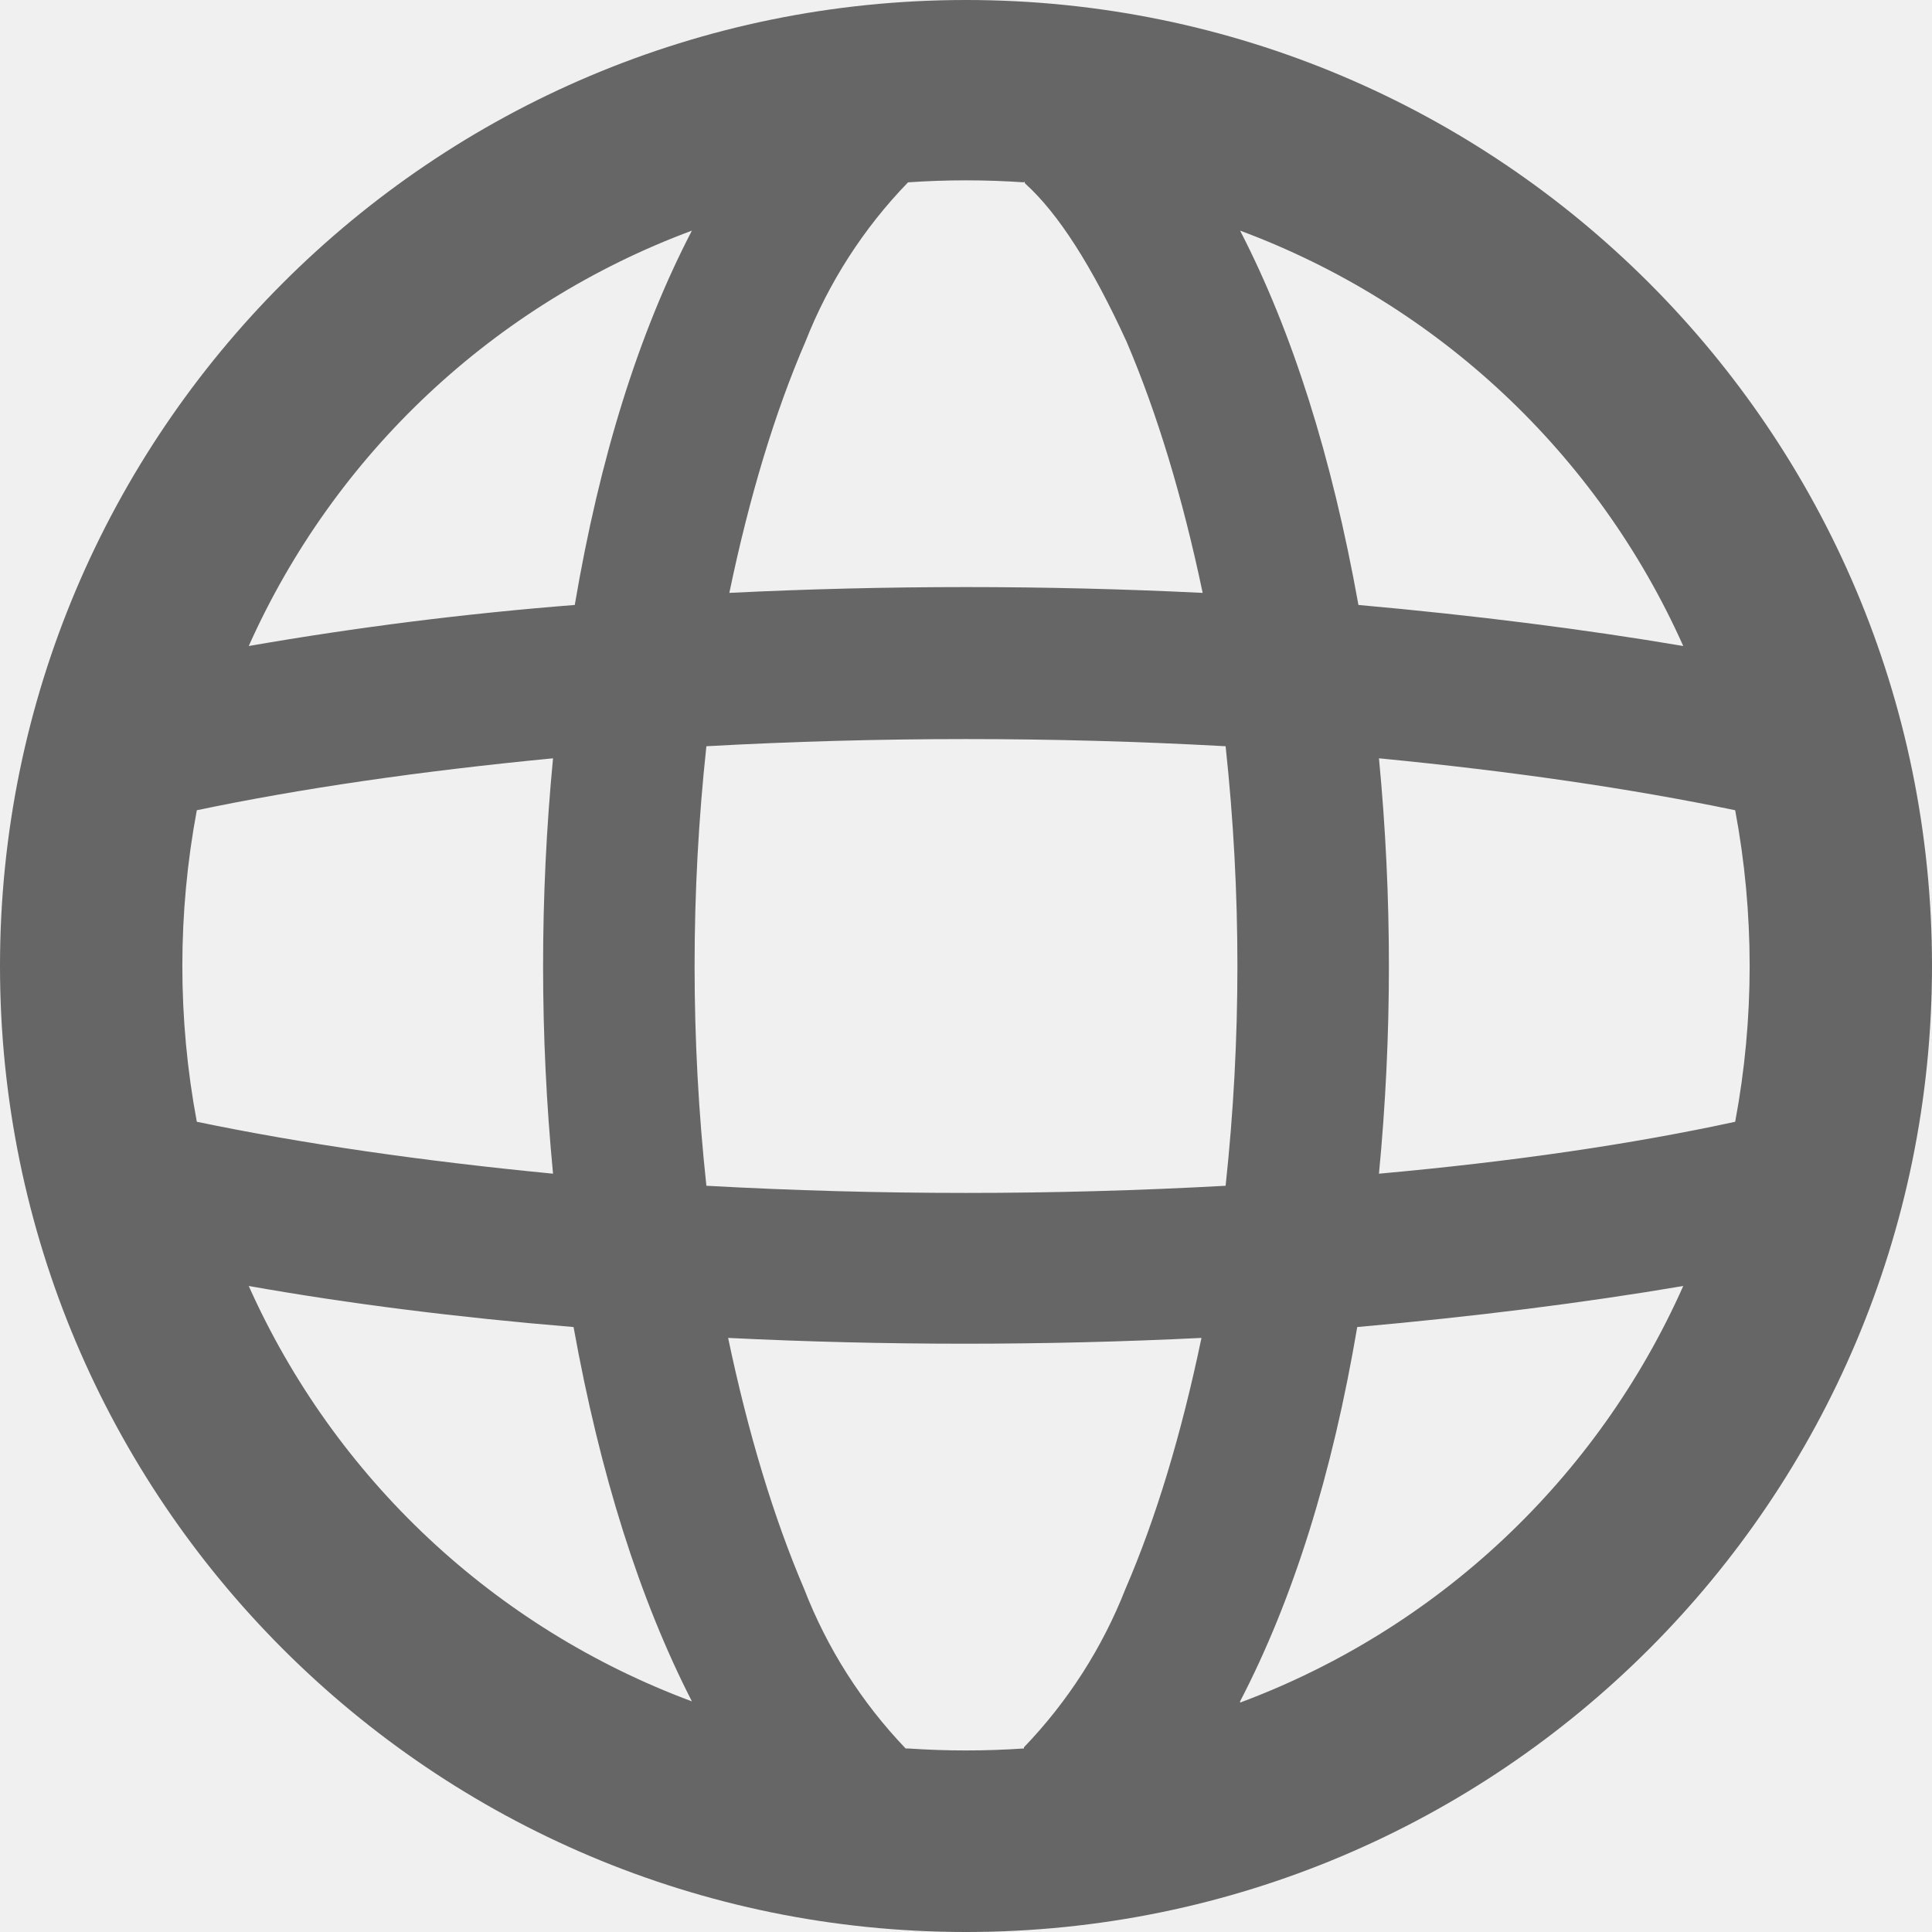
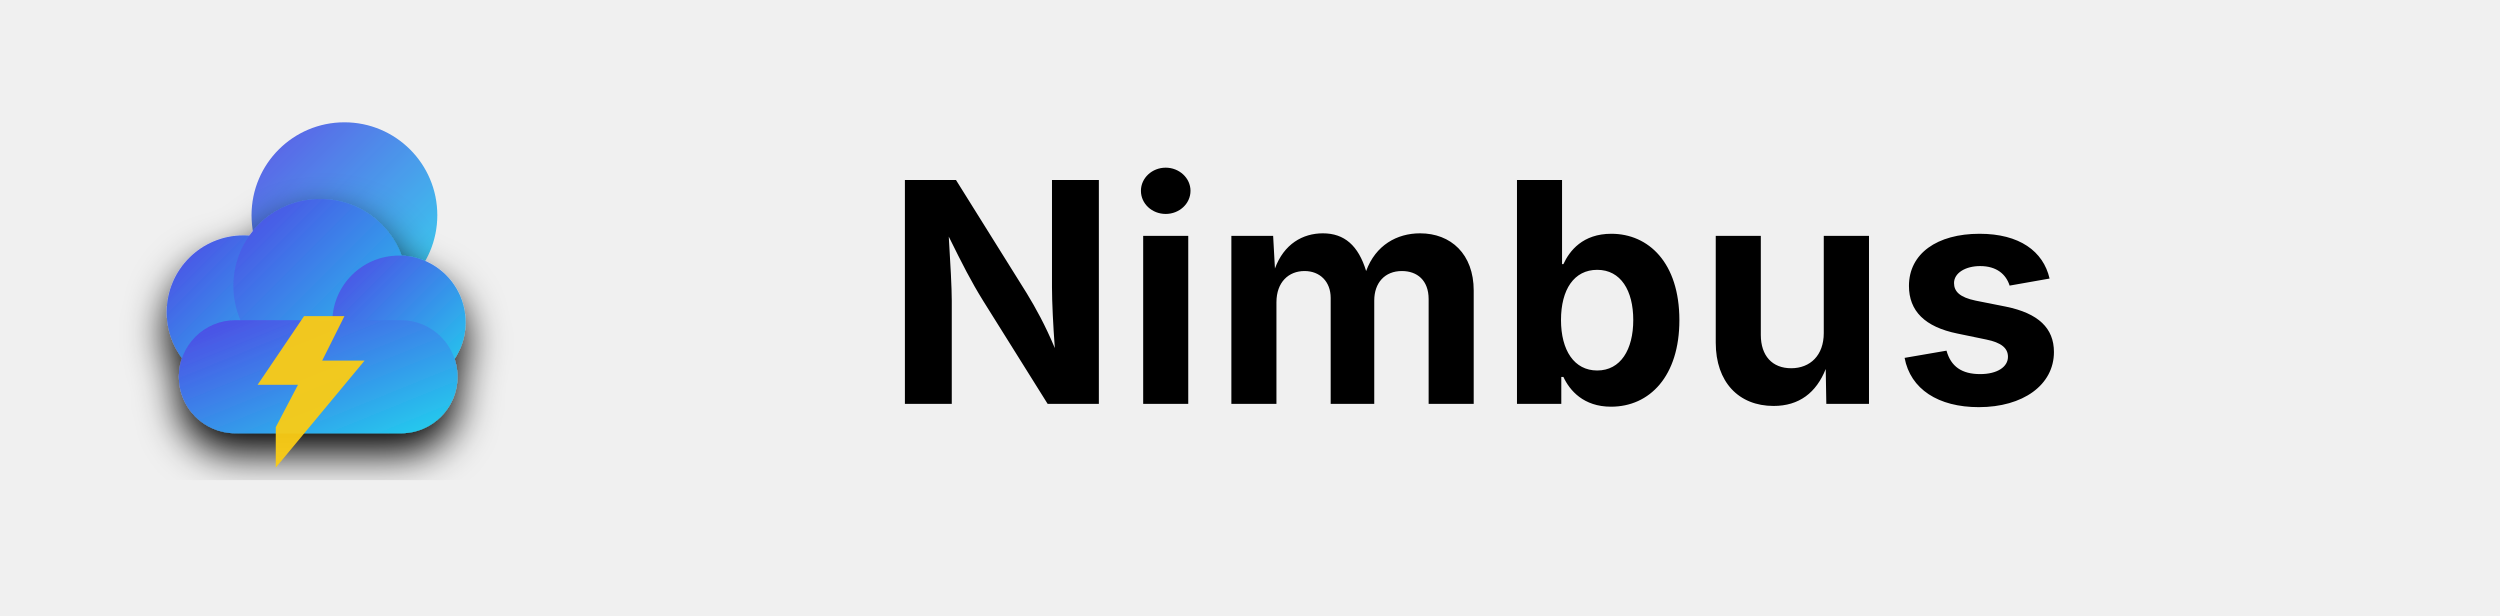
- <svg xmlns="http://www.w3.org/2000/svg" fill="none" viewBox="0 0 16 16">
-   <g clip-path="url(#a)">
-     <path fill-rule="evenodd" clip-rule="evenodd" d="M10.27 14.1a6.5 6.5 0 0 0 3.67-3.45q-1.24.21-2.7.34-.31 1.83-.97 3.1M8 16A8 8 0 1 0 8 0a8 8 0 0 0 0 16m.48-1.52a7 7 0 0 1-.96 0H7.5a4 4 0 0 1-.84-1.32q-.38-.89-.63-2.08a40 40 0 0 0 3.92 0q-.25 1.2-.63 2.08a4 4 0 0 1-.84 1.31zm2.94-4.76q1.66-.15 2.95-.43a7 7 0 0 0 0-2.58q-1.3-.27-2.95-.43a18 18 0 0 1 0 3.44m-1.27-3.54a17 17 0 0 1 0 3.64 39 39 0 0 1-4.3 0 17 17 0 0 1 0-3.64 39 39 0 0 1 4.3 0m1.1-1.17q1.45.13 2.69.34a6.5 6.5 0 0 0-3.67-3.44q.65 1.26.98 3.1M8.48 1.5l.01.02q.41.37.84 1.31.38.89.63 2.08a40 40 0 0 0-3.92 0q.25-1.2.63-2.08a4 4 0 0 1 .85-1.32 7 7 0 0 1 .96 0m-2.75.4a6.5 6.5 0 0 0-3.67 3.44 29 29 0 0 1 2.7-.34q.31-1.83.97-3.1M4.58 6.28q-1.66.16-2.95.43a7 7 0 0 0 0 2.58q1.3.27 2.95.43a18 18 0 0 1 0-3.44m.17 4.71q-1.45-.12-2.69-.34a6.5 6.5 0 0 0 3.67 3.44q-.65-1.27-.98-3.1" fill="#666" />
+ <svg xmlns="http://www.w3.org/2000/svg" width="260" height="64" viewBox="0 0 520 128" role="img" aria-labelledby="nimbusWordTitle nimbusWordDesc">
+   <defs>
+     <linearGradient id="nimbusGradient" x1="0" y1="0" x2="1" y2="1">
+       <stop offset="0%" stop-color="#4f46e5" />
+       <stop offset="100%" stop-color="#22d3ee" />
+     </linearGradient>
+     <filter id="soft" x="-20%" y="-20%" width="140%" height="140%">
+       <feGaussianBlur in="SourceAlpha" stdDeviation="1" result="shadow" />
+       <feOffset dx="0" dy="1" result="offset" />
+       <feMerge>
+         <feMergeNode in="offset" />
+         <feMergeNode in="SourceGraphic" />
+       </feMerge>
+     </filter>
+   </defs>
+   <g transform="translate(12,12) scale(4.2)">
+     <circle cx="14.2" cy="7.8" r="4.6" fill="url(#nimbusGradient)" opacity="0.9" />
+     <g filter="url(#soft)" fill="url(#nimbusGradient)">
+       <circle cx="9.2" cy="12.6" r="3.8" />
+       <circle cx="13" cy="11.3" r="4.3" />
+       <circle cx="16.9" cy="13.1" r="3.3" />
+       <rect x="6" y="13" width="13.8" height="5.6" rx="2.8" />
+     </g>
+     <path d="M10.8 18.3l1.1-2.1H9.9l2.3-3.4h2l-1.1 2.2h2.1l-4.4 5.3z" fill="#facc15" opacity="0.95" />
  </g>
-   <defs>
-     <clipPath id="a">
-       <path fill="#fff" d="M0 0h16v16H0z" />
-     </clipPath>
-   </defs>
+   <g transform="translate(184,84)">
+     <text x="0" y="0" font-family="Inter, system-ui, -apple-system, Segoe UI, Roboto, Arial, sans-serif" font-size="64" font-weight="700" letter-spacing="1" fill="currentColor">Nimbus</text>
+   </g>
</svg>
